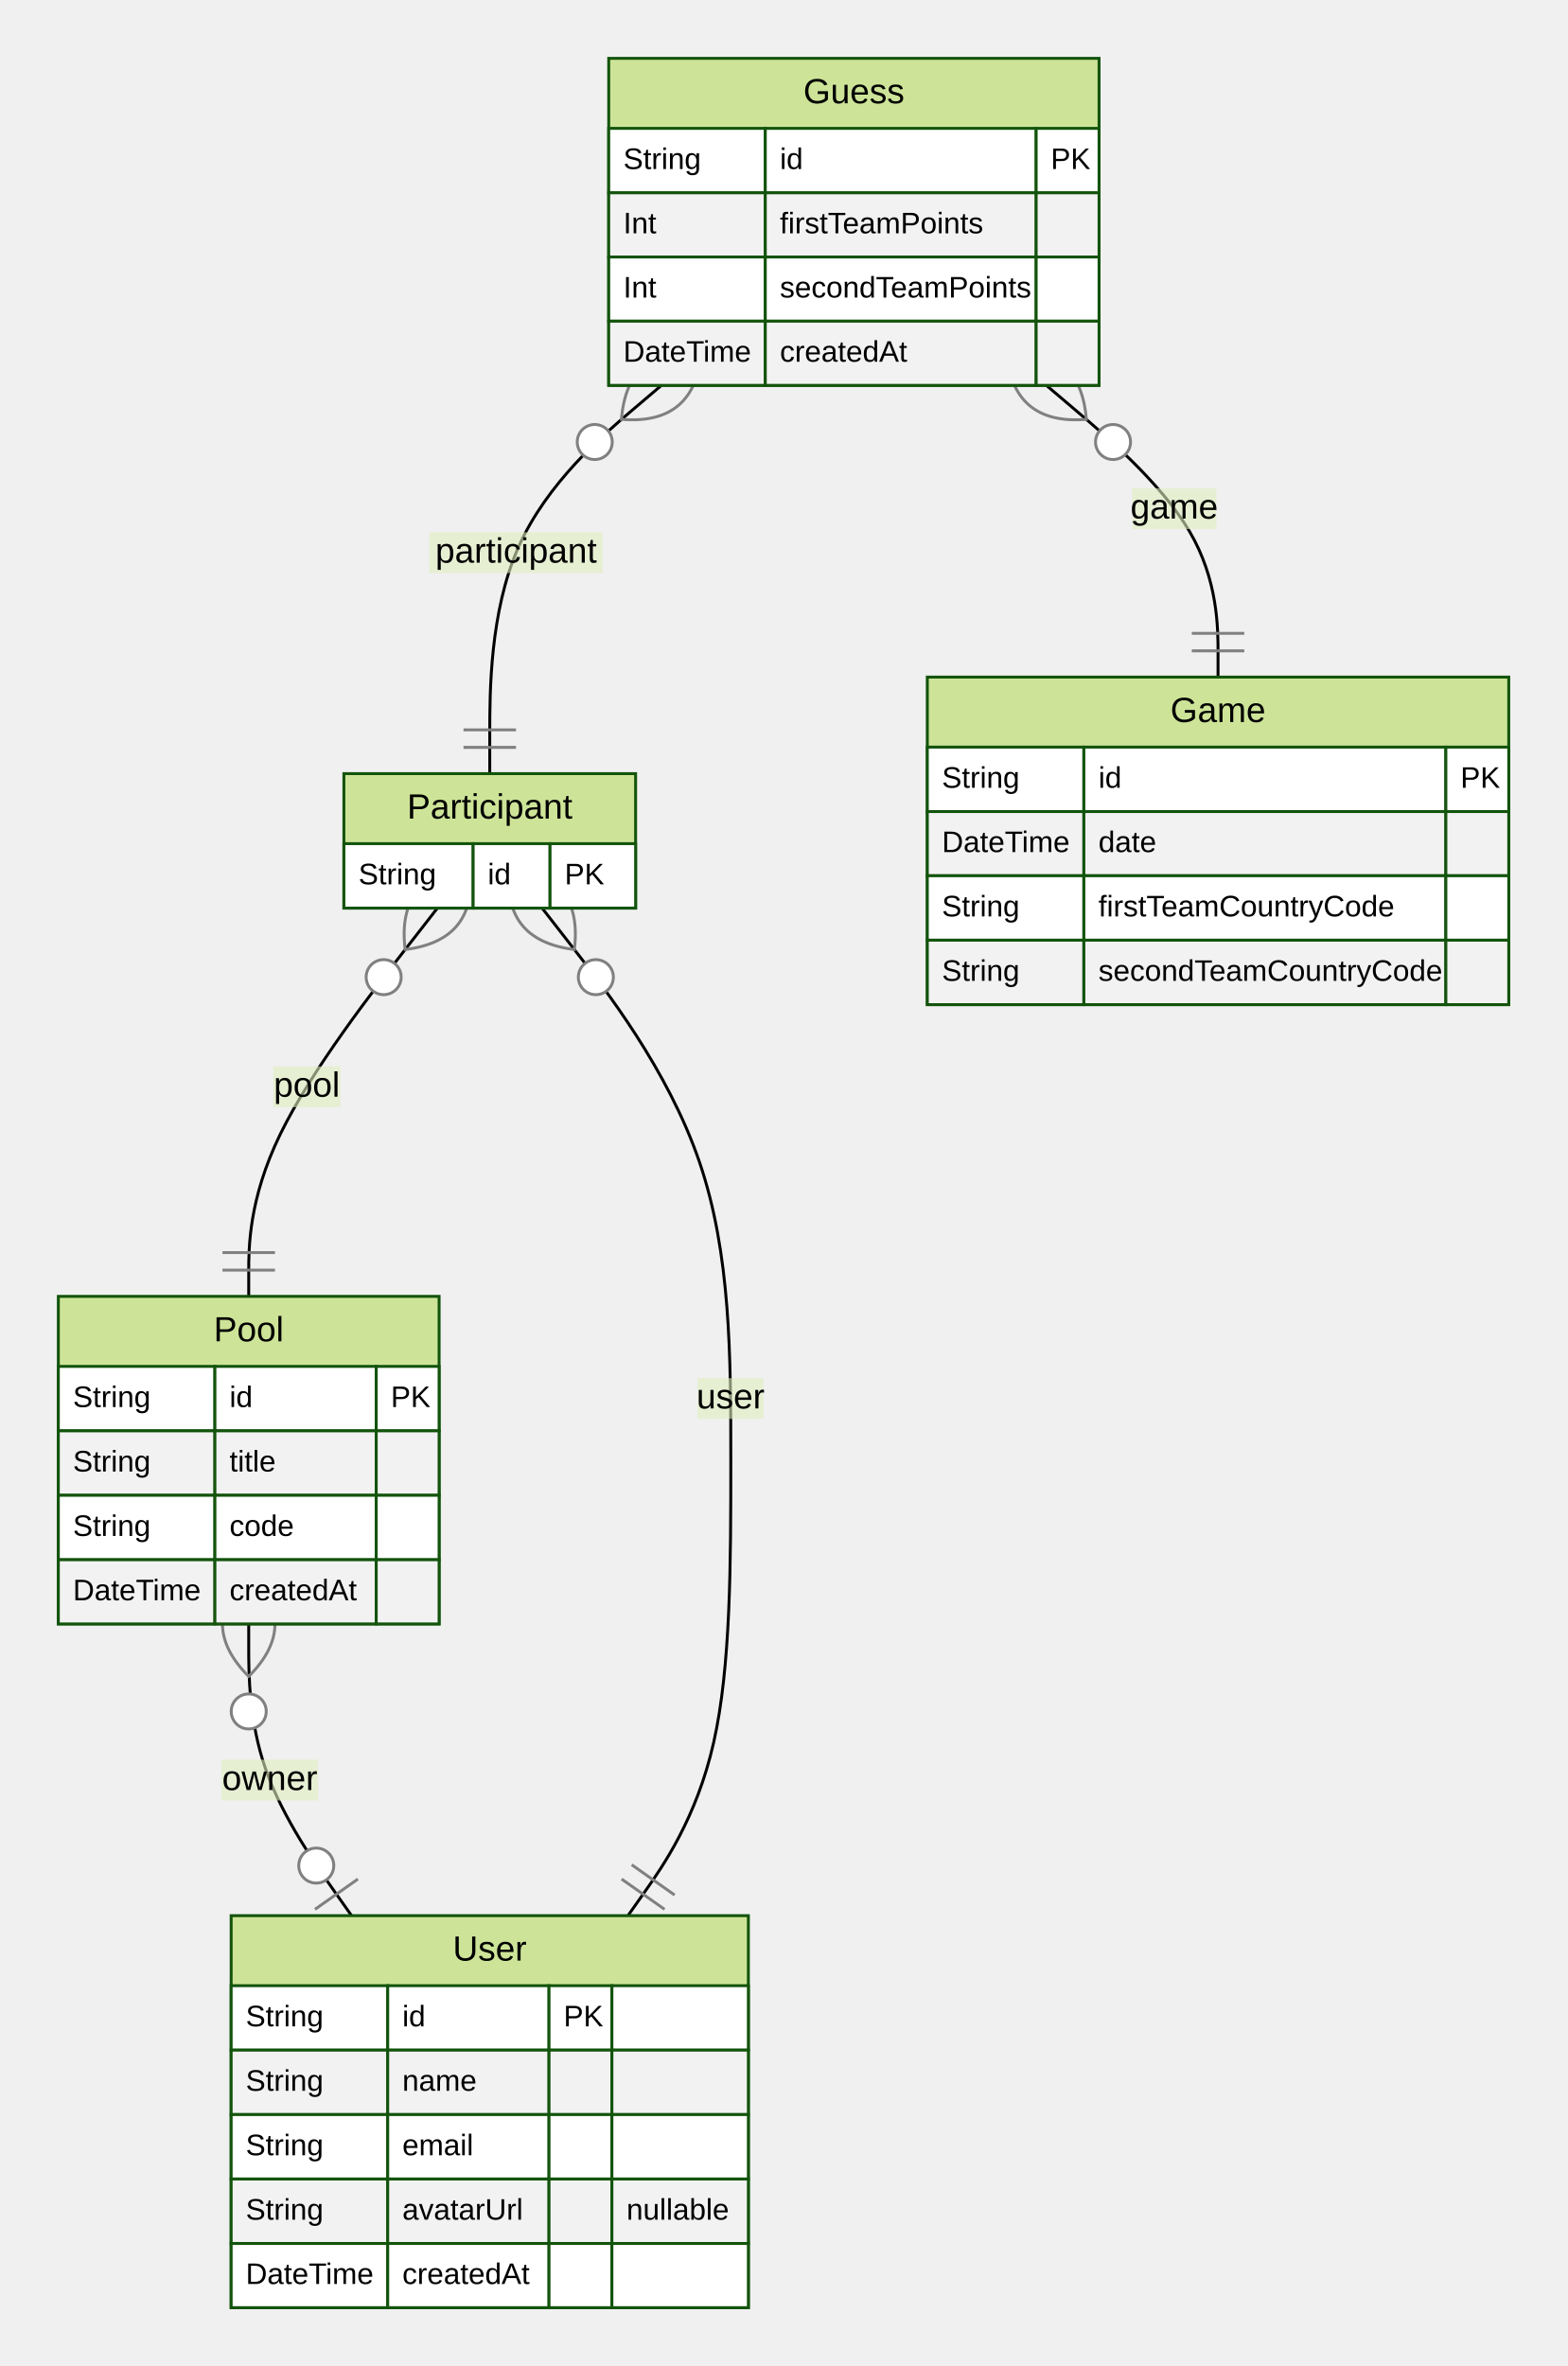
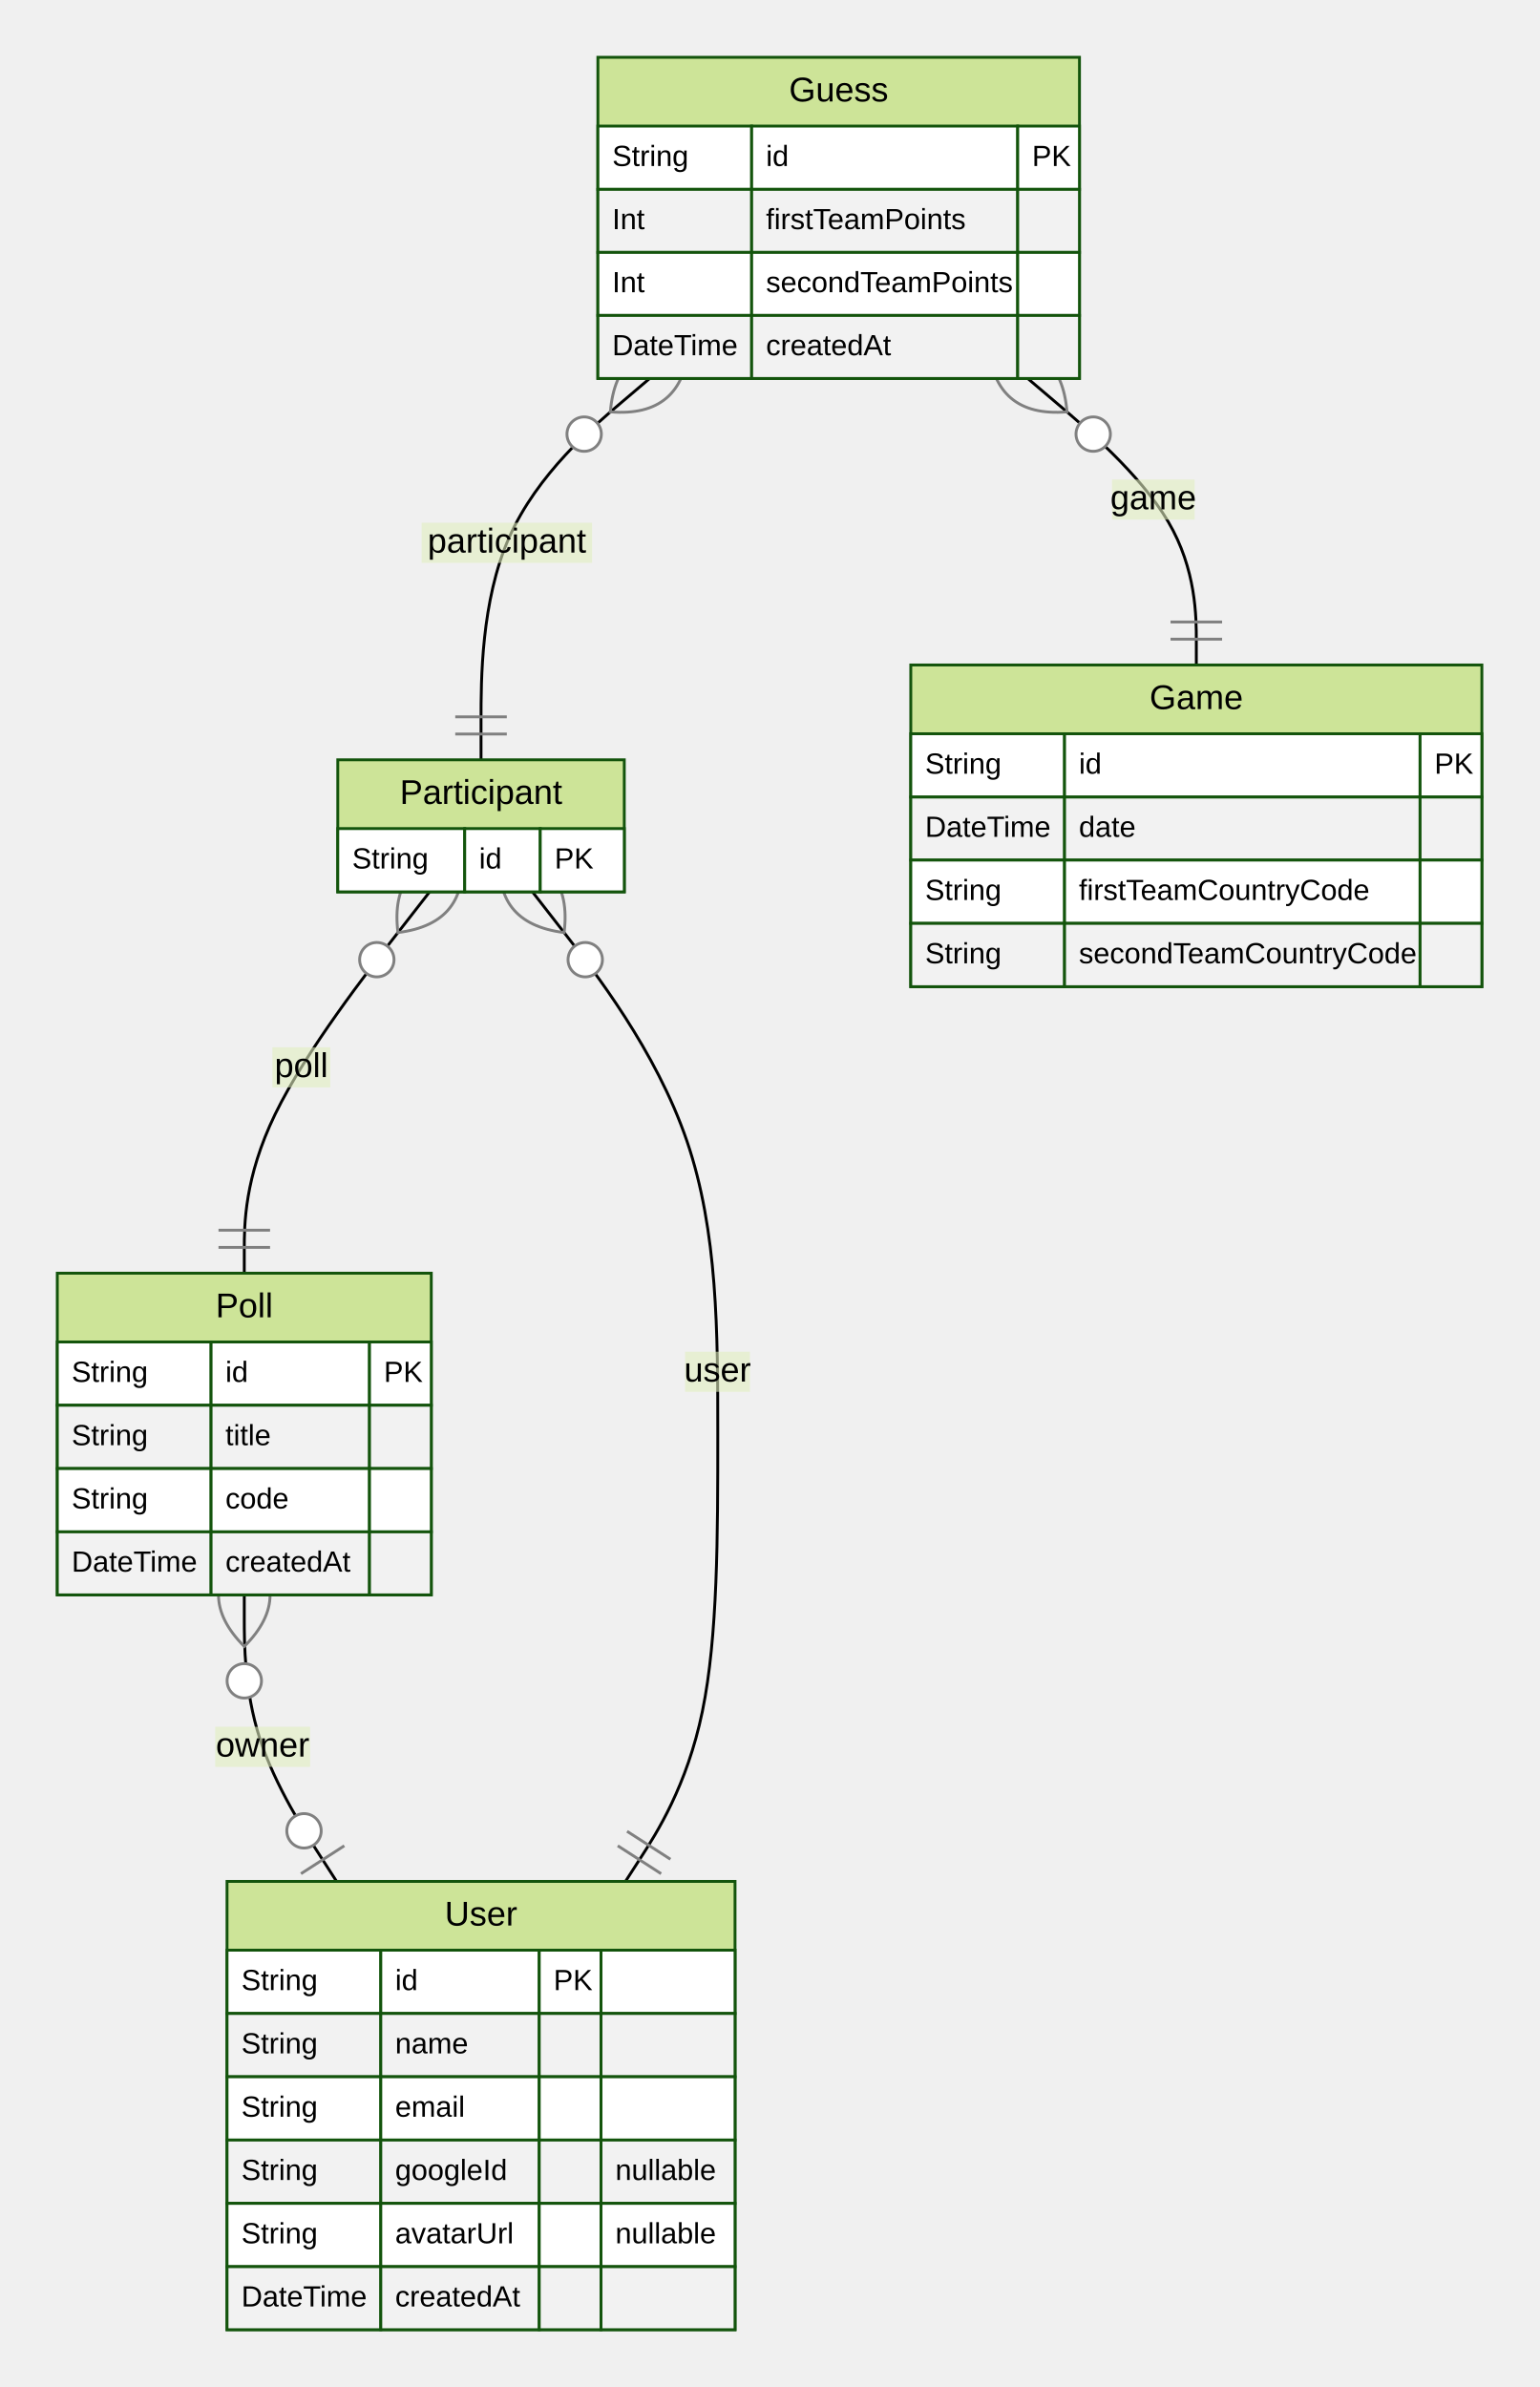
- <svg xmlns="http://www.w3.org/2000/svg" aria-labelledby="chart-title-mermaid-0 chart-desc-mermaid-0" role="img" viewBox="0 0 537.227 811.01" style="max-width: 537.227px; background-color: white;" width="100%" id="mermaid-0">
+ <svg xmlns="http://www.w3.org/2000/svg" aria-labelledby="chart-title-mermaid-0 chart-desc-mermaid-0" role="img" viewBox="0 0 537.227 833.102" style="max-width: 537.227px; background-color: white;" width="100%" id="mermaid-0">
  <style>#mermaid-0 {font-family:"trebuchet ms",verdana,arial,sans-serif;font-size:16px;fill:#000000;}#mermaid-0 .error-icon{fill:#552222;}#mermaid-0 .error-text{fill:#552222;stroke:#552222;}#mermaid-0 .edge-thickness-normal{stroke-width:2px;}#mermaid-0 .edge-thickness-thick{stroke-width:3.5px;}#mermaid-0 .edge-pattern-solid{stroke-dasharray:0;}#mermaid-0 .edge-pattern-dashed{stroke-dasharray:3;}#mermaid-0 .edge-pattern-dotted{stroke-dasharray:2;}#mermaid-0 .marker{fill:#000000;stroke:#000000;}#mermaid-0 .marker.cross{stroke:#000000;}#mermaid-0 svg{font-family:"trebuchet ms",verdana,arial,sans-serif;font-size:16px;}#mermaid-0 .entityBox{fill:#cde498;stroke:#13540c;}#mermaid-0 .attributeBoxOdd{fill:#ffffff;stroke:#13540c;}#mermaid-0 .attributeBoxEven{fill:#f2f2f2;stroke:#13540c;}#mermaid-0 .relationshipLabelBox{fill:hsl(78.158, 58.462%, 84.51%);opacity:0.7;background-color:hsl(78.158, 58.462%, 84.51%);}#mermaid-0 .relationshipLabelBox rect{opacity:0.5;}#mermaid-0 .relationshipLine{stroke:#000000;}#mermaid-0 :root{--mermaid-font-family:"trebuchet ms",verdana,arial,sans-serif;}</style>
  <g />
  <defs>
    <marker orient="auto" markerHeight="18" markerWidth="18" refY="9" refX="0" id="ONLY_ONE_START">
      <path d="M9,0 L9,18 M15,0 L15,18" fill="none" stroke="gray" />
    </marker>
  </defs>
  <defs>
    <marker orient="auto" markerHeight="18" markerWidth="18" refY="9" refX="18" id="ONLY_ONE_END">
      <path d="M3,0 L3,18 M9,0 L9,18" fill="none" stroke="gray" />
    </marker>
  </defs>
  <defs>
    <marker orient="auto" markerHeight="18" markerWidth="30" refY="9" refX="0" id="ZERO_OR_ONE_START">
      <circle r="6" cy="9" cx="21" fill="white" stroke="gray" />
      <path d="M9,0 L9,18" fill="none" stroke="gray" />
    </marker>
  </defs>
  <defs>
    <marker orient="auto" markerHeight="18" markerWidth="30" refY="9" refX="30" id="ZERO_OR_ONE_END">
      <circle r="6" cy="9" cx="9" fill="white" stroke="gray" />
      <path d="M21,0 L21,18" fill="none" stroke="gray" />
    </marker>
  </defs>
  <defs>
    <marker orient="auto" markerHeight="36" markerWidth="45" refY="18" refX="18" id="ONE_OR_MORE_START">
      <path d="M0,18 Q 18,0 36,18 Q 18,36 0,18 M42,9 L42,27" fill="none" stroke="gray" />
    </marker>
  </defs>
  <defs>
    <marker orient="auto" markerHeight="36" markerWidth="45" refY="18" refX="27" id="ONE_OR_MORE_END">
      <path d="M3,9 L3,27 M9,18 Q27,0 45,18 Q27,36 9,18" fill="none" stroke="gray" />
    </marker>
  </defs>
  <defs>
    <marker orient="auto" markerHeight="36" markerWidth="57" refY="18" refX="18" id="ZERO_OR_MORE_START">
      <circle r="6" cy="18" cx="48" fill="white" stroke="gray" />
      <path d="M0,18 Q18,0 36,18 Q18,36 0,18" fill="none" stroke="gray" />
    </marker>
  </defs>
  <defs>
    <marker orient="auto" markerHeight="36" markerWidth="57" refY="18" refX="39" id="ZERO_OR_MORE_END">
      <circle r="6" cy="18" cx="9" fill="white" stroke="gray" />
      <path d="M21,18 Q39,0 57,18 Q39,36 21,18" fill="none" stroke="gray" />
    </marker>
  </defs>
-   <path marker-start="url(#ZERO_OR_MORE_START)" marker-end="url(#ZERO_OR_ONE_END)" fill="none" stroke="gray" d="M85.266,556.643L85.266,564.976C85.266,573.309,85.266,589.976,91.142,606.643C97.018,623.309,108.771,639.976,114.647,648.309L120.523,656.643" class="er relationshipLine" />
-   <path marker-start="url(#ZERO_OR_MORE_START)" marker-end="url(#ONLY_ONE_END)" fill="none" stroke="gray" d="M185.841,311.275L196.622,325.124C207.404,338.973,228.968,366.67,239.749,398.208C250.531,429.746,250.531,465.126,250.531,500.505C250.531,535.884,250.531,571.263,244.655,597.286C238.779,623.309,227.026,639.976,221.15,648.309L215.273,656.643" class="er relationshipLine" />
+   <path marker-start="url(#ZERO_OR_MORE_START)" marker-end="url(#ZERO_OR_ONE_END)" fill="none" stroke="gray" d="M85.266,556.643L85.266,564.976C85.266,573.309,85.266,589.976,90.636,606.643C96.006,623.309,106.746,639.976,112.116,648.309L117.486,656.643" class="er relationshipLine" />
+   <path marker-start="url(#ZERO_OR_MORE_START)" marker-end="url(#ONLY_ONE_END)" fill="none" stroke="gray" d="M185.841,311.275L196.622,325.124C207.404,338.973,228.968,366.67,239.749,398.208C250.531,429.746,250.531,465.126,250.531,500.505C250.531,535.884,250.531,571.263,245.161,597.286C239.791,623.309,229.051,639.976,223.681,648.309L218.311,656.643" class="er relationshipLine" />
  <path marker-start="url(#ZERO_OR_MORE_START)" marker-end="url(#ONLY_ONE_END)" fill="none" stroke="gray" d="M149.956,311.275L139.174,325.124C128.393,338.973,106.829,366.67,96.047,388.852C85.266,411.034,85.266,427.701,85.266,436.034L85.266,444.367" class="er relationshipLine" />
  <path marker-start="url(#ZERO_OR_MORE_START)" marker-end="url(#ONLY_ONE_END)" fill="none" stroke="gray" d="M226.756,132.092L216.946,140.425C207.137,148.758,187.518,165.425,177.708,187.607C167.898,209.789,167.898,237.486,167.898,251.335L167.898,265.184" class="er relationshipLine" />
  <path marker-start="url(#ZERO_OR_MORE_START)" marker-end="url(#ONLY_ONE_END)" fill="none" stroke="gray" d="M358.705,132.092L368.515,140.425C378.324,148.758,397.943,165.425,407.753,182.092C417.562,198.758,417.562,215.425,417.562,223.758L417.562,232.092" class="er relationshipLine" />
-   <g transform="translate(20,444.3672 )" id="Pool">
+   <g transform="translate(20,444.3672 )" id="Poll">
    <rect height="112.275" width="130.531" y="0" x="0" stroke="gray" fill-opacity="100%" fill="honeydew" class="er entityBox" />
-     <text transform="translate(65.26562,12)" style="font-family: &quot;trebuchet ms&quot;, verdana, arial, sans-serif;; font-size: 12px" text-anchor="middle" dominant-baseline="middle" y="0" x="0" id="entity-Pool" class="er entityLabel">Pool</text>
-     <rect height="22.092" width="53.672" y="24" x="0" stroke="gray" fill-opacity="100%" fill="honeydew" class="er attributeBoxOdd" />
-     <text transform="translate(5,35.0459)" style="font-family: &quot;trebuchet ms&quot;, verdana, arial, sans-serif;; font-size: 10.2px" text-anchor="left" dominant-baseline="middle" y="0" x="0" id="entity-Pool-attr-1-type" class="er entityLabel">String</text>
+     <text transform="translate(65.26562,12)" style="font-family: &quot;trebuchet ms&quot;, verdana, arial, sans-serif;; font-size: 12px" text-anchor="middle" dominant-baseline="middle" y="0" x="0" id="entity-Poll" class="er entityLabel">Poll</text>
+     <rect height="22.092" width="53.672" y="24" x="0" stroke="gray" fill-opacity="100%" fill="honeydew" class="er attributeBoxOdd" />
+     <text transform="translate(5,35.0459)" style="font-family: &quot;trebuchet ms&quot;, verdana, arial, sans-serif;; font-size: 10.2px" text-anchor="left" dominant-baseline="middle" y="0" x="0" id="entity-Poll-attr-1-type" class="er entityLabel">String</text>
    <rect height="22.092" width="55.297" y="24" x="53.672" stroke="gray" fill-opacity="100%" fill="honeydew" class="er attributeBoxOdd" />
-     <text transform="translate(58.67188,35.0459)" style="font-family: &quot;trebuchet ms&quot;, verdana, arial, sans-serif;; font-size: 10.2px" text-anchor="left" dominant-baseline="middle" y="0" x="0" id="entity-Pool-attr-1-name" class="er entityLabel">id</text>
+     <text transform="translate(58.67188,35.0459)" style="font-family: &quot;trebuchet ms&quot;, verdana, arial, sans-serif;; font-size: 10.2px" text-anchor="left" dominant-baseline="middle" y="0" x="0" id="entity-Poll-attr-1-name" class="er entityLabel">id</text>
    <rect height="22.092" width="21.562" y="24" x="108.969" stroke="gray" fill-opacity="100%" fill="honeydew" class="er attributeBoxOdd" />
-     <text transform="translate(113.9688,35.0459)" style="font-family: &quot;trebuchet ms&quot;, verdana, arial, sans-serif;; font-size: 10.2px" text-anchor="left" dominant-baseline="middle" y="0" x="0" id="entity-Pool-attr-1-key" class="er entityLabel">PK</text>
+     <text transform="translate(113.9688,35.0459)" style="font-family: &quot;trebuchet ms&quot;, verdana, arial, sans-serif;; font-size: 10.2px" text-anchor="left" dominant-baseline="middle" y="0" x="0" id="entity-Poll-attr-1-key" class="er entityLabel">PK</text>
    <rect height="22.092" width="53.672" y="46.092" x="0" stroke="gray" fill-opacity="100%" fill="honeydew" class="er attributeBoxEven" />
-     <text transform="translate(5,57.1377)" style="font-family: &quot;trebuchet ms&quot;, verdana, arial, sans-serif;; font-size: 10.2px" text-anchor="left" dominant-baseline="middle" y="0" x="0" id="entity-Pool-attr-2-type" class="er entityLabel">String</text>
+     <text transform="translate(5,57.1377)" style="font-family: &quot;trebuchet ms&quot;, verdana, arial, sans-serif;; font-size: 10.2px" text-anchor="left" dominant-baseline="middle" y="0" x="0" id="entity-Poll-attr-2-type" class="er entityLabel">String</text>
    <rect height="22.092" width="55.297" y="46.092" x="53.672" stroke="gray" fill-opacity="100%" fill="honeydew" class="er attributeBoxEven" />
-     <text transform="translate(58.67188,57.1377)" style="font-family: &quot;trebuchet ms&quot;, verdana, arial, sans-serif;; font-size: 10.2px" text-anchor="left" dominant-baseline="middle" y="0" x="0" id="entity-Pool-attr-2-name" class="er entityLabel">title</text>
+     <text transform="translate(58.67188,57.1377)" style="font-family: &quot;trebuchet ms&quot;, verdana, arial, sans-serif;; font-size: 10.2px" text-anchor="left" dominant-baseline="middle" y="0" x="0" id="entity-Poll-attr-2-name" class="er entityLabel">title</text>
    <rect height="22.092" width="21.562" y="46.092" x="108.969" stroke="gray" fill-opacity="100%" fill="honeydew" class="er attributeBoxEven" />
-     <text transform="translate(113.9688,57.1377)" style="font-family: &quot;trebuchet ms&quot;, verdana, arial, sans-serif;; font-size: 10.2px" text-anchor="left" dominant-baseline="middle" y="0" x="0" id="entity-Pool-attr-2-key" class="er entityLabel" />
+     <text transform="translate(113.9688,57.1377)" style="font-family: &quot;trebuchet ms&quot;, verdana, arial, sans-serif;; font-size: 10.2px" text-anchor="left" dominant-baseline="middle" y="0" x="0" id="entity-Poll-attr-2-key" class="er entityLabel" />
    <rect height="22.092" width="53.672" y="68.184" x="0" stroke="gray" fill-opacity="100%" fill="honeydew" class="er attributeBoxOdd" />
-     <text transform="translate(5,79.22949)" style="font-family: &quot;trebuchet ms&quot;, verdana, arial, sans-serif;; font-size: 10.2px" text-anchor="left" dominant-baseline="middle" y="0" x="0" id="entity-Pool-attr-3-type" class="er entityLabel">String</text>
+     <text transform="translate(5,79.22949)" style="font-family: &quot;trebuchet ms&quot;, verdana, arial, sans-serif;; font-size: 10.2px" text-anchor="left" dominant-baseline="middle" y="0" x="0" id="entity-Poll-attr-3-type" class="er entityLabel">String</text>
    <rect height="22.092" width="55.297" y="68.184" x="53.672" stroke="gray" fill-opacity="100%" fill="honeydew" class="er attributeBoxOdd" />
-     <text transform="translate(58.67188,79.22949)" style="font-family: &quot;trebuchet ms&quot;, verdana, arial, sans-serif;; font-size: 10.2px" text-anchor="left" dominant-baseline="middle" y="0" x="0" id="entity-Pool-attr-3-name" class="er entityLabel">code</text>
+     <text transform="translate(58.67188,79.22949)" style="font-family: &quot;trebuchet ms&quot;, verdana, arial, sans-serif;; font-size: 10.2px" text-anchor="left" dominant-baseline="middle" y="0" x="0" id="entity-Poll-attr-3-name" class="er entityLabel">code</text>
    <rect height="22.092" width="21.562" y="68.184" x="108.969" stroke="gray" fill-opacity="100%" fill="honeydew" class="er attributeBoxOdd" />
-     <text transform="translate(113.9688,79.22949)" style="font-family: &quot;trebuchet ms&quot;, verdana, arial, sans-serif;; font-size: 10.2px" text-anchor="left" dominant-baseline="middle" y="0" x="0" id="entity-Pool-attr-3-key" class="er entityLabel" />
+     <text transform="translate(113.9688,79.22949)" style="font-family: &quot;trebuchet ms&quot;, verdana, arial, sans-serif;; font-size: 10.2px" text-anchor="left" dominant-baseline="middle" y="0" x="0" id="entity-Poll-attr-3-key" class="er entityLabel" />
    <rect height="22" width="53.672" y="90.275" x="0" stroke="gray" fill-opacity="100%" fill="honeydew" class="er attributeBoxEven" />
-     <text transform="translate(5,101.2754)" style="font-family: &quot;trebuchet ms&quot;, verdana, arial, sans-serif;; font-size: 10.2px" text-anchor="left" dominant-baseline="middle" y="0" x="0" id="entity-Pool-attr-4-type" class="er entityLabel">DateTime</text>
+     <text transform="translate(5,101.2754)" style="font-family: &quot;trebuchet ms&quot;, verdana, arial, sans-serif;; font-size: 10.2px" text-anchor="left" dominant-baseline="middle" y="0" x="0" id="entity-Poll-attr-4-type" class="er entityLabel">DateTime</text>
    <rect height="22" width="55.297" y="90.275" x="53.672" stroke="gray" fill-opacity="100%" fill="honeydew" class="er attributeBoxEven" />
-     <text transform="translate(58.67188,101.2754)" style="font-family: &quot;trebuchet ms&quot;, verdana, arial, sans-serif;; font-size: 10.2px" text-anchor="left" dominant-baseline="middle" y="0" x="0" id="entity-Pool-attr-4-name" class="er entityLabel">createdAt</text>
+     <text transform="translate(58.67188,101.2754)" style="font-family: &quot;trebuchet ms&quot;, verdana, arial, sans-serif;; font-size: 10.2px" text-anchor="left" dominant-baseline="middle" y="0" x="0" id="entity-Poll-attr-4-name" class="er entityLabel">createdAt</text>
    <rect height="22" width="21.562" y="90.275" x="108.969" stroke="gray" fill-opacity="100%" fill="honeydew" class="er attributeBoxEven" />
-     <text transform="translate(113.9688,101.2754)" style="font-family: &quot;trebuchet ms&quot;, verdana, arial, sans-serif;; font-size: 10.2px" text-anchor="left" dominant-baseline="middle" y="0" x="0" id="entity-Pool-attr-4-key" class="er entityLabel" />
+     <text transform="translate(113.9688,101.2754)" style="font-family: &quot;trebuchet ms&quot;, verdana, arial, sans-serif;; font-size: 10.2px" text-anchor="left" dominant-baseline="middle" y="0" x="0" id="entity-Poll-attr-4-key" class="er entityLabel" />
  </g>
  <g transform="translate(117.8984,265.1836 )" id="Participant">
    <rect height="46.092" width="100" y="0" x="0" stroke="gray" fill-opacity="100%" fill="honeydew" class="er entityBox" />
    <text transform="translate(50,12)" style="font-family: &quot;trebuchet ms&quot;, verdana, arial, sans-serif;; font-size: 12px" text-anchor="middle" dominant-baseline="middle" y="0" x="0" id="entity-Participant" class="er entityLabel">Participant</text>
    <rect height="22.092" width="44.302" y="24" x="0" stroke="gray" fill-opacity="100%" fill="honeydew" class="er attributeBoxOdd" />
    <text transform="translate(5,35.0459)" style="font-family: &quot;trebuchet ms&quot;, verdana, arial, sans-serif;; font-size: 10.2px" text-anchor="left" dominant-baseline="middle" y="0" x="0" id="entity-Participant-attr-1-type" class="er entityLabel">String</text>
    <rect height="22.092" width="26.365" y="24" x="44.302" stroke="gray" fill-opacity="100%" fill="honeydew" class="er attributeBoxOdd" />
    <text transform="translate(49.30208,35.0459)" style="font-family: &quot;trebuchet ms&quot;, verdana, arial, sans-serif;; font-size: 10.2px" text-anchor="left" dominant-baseline="middle" y="0" x="0" id="entity-Participant-attr-1-name" class="er entityLabel">id</text>
    <rect height="22.092" width="29.333" y="24" x="70.667" stroke="gray" fill-opacity="100%" fill="honeydew" class="er attributeBoxOdd" />
    <text transform="translate(75.66667,35.0459)" style="font-family: &quot;trebuchet ms&quot;, verdana, arial, sans-serif;; font-size: 10.2px" text-anchor="left" dominant-baseline="middle" y="0" x="0" id="entity-Participant-attr-1-key" class="er entityLabel">PK</text>
  </g>
  <g transform="translate(79.24219,656.6426 )" id="User">
-     <rect height="134.367" width="177.312" y="0" x="0" stroke="gray" fill-opacity="100%" fill="honeydew" class="er entityBox" />
+     <rect height="156.459" width="177.312" y="0" x="0" stroke="gray" fill-opacity="100%" fill="honeydew" class="er entityBox" />
    <text transform="translate(88.65625,12)" style="font-family: &quot;trebuchet ms&quot;, verdana, arial, sans-serif;; font-size: 12px" text-anchor="middle" dominant-baseline="middle" y="0" x="0" id="entity-User" class="er entityLabel">User</text>
    <rect height="22.092" width="53.672" y="24" x="0" stroke="gray" fill-opacity="100%" fill="honeydew" class="er attributeBoxOdd" />
    <text transform="translate(5,35.0459)" style="font-family: &quot;trebuchet ms&quot;, verdana, arial, sans-serif;; font-size: 10.2px" text-anchor="left" dominant-baseline="middle" y="0" x="0" id="entity-User-attr-1-type" class="er entityLabel">String</text>
    <rect height="22.092" width="55.297" y="24" x="53.672" stroke="gray" fill-opacity="100%" fill="honeydew" class="er attributeBoxOdd" />
    <text transform="translate(58.67188,35.0459)" style="font-family: &quot;trebuchet ms&quot;, verdana, arial, sans-serif;; font-size: 10.2px" text-anchor="left" dominant-baseline="middle" y="0" x="0" id="entity-User-attr-1-name" class="er entityLabel">id</text>
    <rect height="22.092" width="21.562" y="24" x="108.969" stroke="gray" fill-opacity="100%" fill="honeydew" class="er attributeBoxOdd" />
    <text transform="translate(113.9688,35.0459)" style="font-family: &quot;trebuchet ms&quot;, verdana, arial, sans-serif;; font-size: 10.2px" text-anchor="left" dominant-baseline="middle" y="0" x="0" id="entity-User-attr-1-key" class="er entityLabel">PK</text>
    <rect height="22.092" width="46.781" y="24" x="130.531" stroke="gray" fill-opacity="100%" fill="honeydew" class="er attributeBoxOdd" />
    <text transform="translate(135.5312,35.0459)" style="font-family: &quot;trebuchet ms&quot;, verdana, arial, sans-serif;; font-size: 10.2px" text-anchor="left" dominant-baseline="middle" y="0" x="0" id="entity-User-attr-1-comment" class="er entityLabel" />
    <rect height="22.092" width="53.672" y="46.092" x="0" stroke="gray" fill-opacity="100%" fill="honeydew" class="er attributeBoxEven" />
    <text transform="translate(5,57.1377)" style="font-family: &quot;trebuchet ms&quot;, verdana, arial, sans-serif;; font-size: 10.2px" text-anchor="left" dominant-baseline="middle" y="0" x="0" id="entity-User-attr-2-type" class="er entityLabel">String</text>
    <rect height="22.092" width="55.297" y="46.092" x="53.672" stroke="gray" fill-opacity="100%" fill="honeydew" class="er attributeBoxEven" />
    <text transform="translate(58.67188,57.1377)" style="font-family: &quot;trebuchet ms&quot;, verdana, arial, sans-serif;; font-size: 10.2px" text-anchor="left" dominant-baseline="middle" y="0" x="0" id="entity-User-attr-2-name" class="er entityLabel">name</text>
    <rect height="22.092" width="21.562" y="46.092" x="108.969" stroke="gray" fill-opacity="100%" fill="honeydew" class="er attributeBoxEven" />
    <text transform="translate(113.9688,57.1377)" style="font-family: &quot;trebuchet ms&quot;, verdana, arial, sans-serif;; font-size: 10.2px" text-anchor="left" dominant-baseline="middle" y="0" x="0" id="entity-User-attr-2-key" class="er entityLabel" />
    <rect height="22.092" width="46.781" y="46.092" x="130.531" stroke="gray" fill-opacity="100%" fill="honeydew" class="er attributeBoxEven" />
    <text transform="translate(135.5312,57.1377)" style="font-family: &quot;trebuchet ms&quot;, verdana, arial, sans-serif;; font-size: 10.2px" text-anchor="left" dominant-baseline="middle" y="0" x="0" id="entity-User-attr-2-comment" class="er entityLabel" />
    <rect height="22.092" width="53.672" y="68.184" x="0" stroke="gray" fill-opacity="100%" fill="honeydew" class="er attributeBoxOdd" />
    <text transform="translate(5,79.22949)" style="font-family: &quot;trebuchet ms&quot;, verdana, arial, sans-serif;; font-size: 10.2px" text-anchor="left" dominant-baseline="middle" y="0" x="0" id="entity-User-attr-3-type" class="er entityLabel">String</text>
    <rect height="22.092" width="55.297" y="68.184" x="53.672" stroke="gray" fill-opacity="100%" fill="honeydew" class="er attributeBoxOdd" />
    <text transform="translate(58.67188,79.22949)" style="font-family: &quot;trebuchet ms&quot;, verdana, arial, sans-serif;; font-size: 10.2px" text-anchor="left" dominant-baseline="middle" y="0" x="0" id="entity-User-attr-3-name" class="er entityLabel">email</text>
    <rect height="22.092" width="21.562" y="68.184" x="108.969" stroke="gray" fill-opacity="100%" fill="honeydew" class="er attributeBoxOdd" />
    <text transform="translate(113.9688,79.22949)" style="font-family: &quot;trebuchet ms&quot;, verdana, arial, sans-serif;; font-size: 10.2px" text-anchor="left" dominant-baseline="middle" y="0" x="0" id="entity-User-attr-3-key" class="er entityLabel" />
    <rect height="22.092" width="46.781" y="68.184" x="130.531" stroke="gray" fill-opacity="100%" fill="honeydew" class="er attributeBoxOdd" />
    <text transform="translate(135.5312,79.22949)" style="font-family: &quot;trebuchet ms&quot;, verdana, arial, sans-serif;; font-size: 10.2px" text-anchor="left" dominant-baseline="middle" y="0" x="0" id="entity-User-attr-3-comment" class="er entityLabel" />
    <rect height="22.092" width="53.672" y="90.275" x="0" stroke="gray" fill-opacity="100%" fill="honeydew" class="er attributeBoxEven" />
    <text transform="translate(5,101.3213)" style="font-family: &quot;trebuchet ms&quot;, verdana, arial, sans-serif;; font-size: 10.2px" text-anchor="left" dominant-baseline="middle" y="0" x="0" id="entity-User-attr-4-type" class="er entityLabel">String</text>
    <rect height="22.092" width="55.297" y="90.275" x="53.672" stroke="gray" fill-opacity="100%" fill="honeydew" class="er attributeBoxEven" />
-     <text transform="translate(58.67188,101.3213)" style="font-family: &quot;trebuchet ms&quot;, verdana, arial, sans-serif;; font-size: 10.2px" text-anchor="left" dominant-baseline="middle" y="0" x="0" id="entity-User-attr-4-name" class="er entityLabel">avatarUrl</text>
+     <text transform="translate(58.67188,101.3213)" style="font-family: &quot;trebuchet ms&quot;, verdana, arial, sans-serif;; font-size: 10.2px" text-anchor="left" dominant-baseline="middle" y="0" x="0" id="entity-User-attr-4-name" class="er entityLabel">googleId</text>
    <rect height="22.092" width="21.562" y="90.275" x="108.969" stroke="gray" fill-opacity="100%" fill="honeydew" class="er attributeBoxEven" />
    <text transform="translate(113.9688,101.3213)" style="font-family: &quot;trebuchet ms&quot;, verdana, arial, sans-serif;; font-size: 10.2px" text-anchor="left" dominant-baseline="middle" y="0" x="0" id="entity-User-attr-4-key" class="er entityLabel" />
    <rect height="22.092" width="46.781" y="90.275" x="130.531" stroke="gray" fill-opacity="100%" fill="honeydew" class="er attributeBoxEven" />
    <text transform="translate(135.5312,101.3213)" style="font-family: &quot;trebuchet ms&quot;, verdana, arial, sans-serif;; font-size: 10.2px" text-anchor="left" dominant-baseline="middle" y="0" x="0" id="entity-User-attr-4-comment" class="er entityLabel">nullable</text>
-     <rect height="22" width="53.672" y="112.367" x="0" stroke="gray" fill-opacity="100%" fill="honeydew" class="er attributeBoxOdd" />
-     <text transform="translate(5,123.3672)" style="font-family: &quot;trebuchet ms&quot;, verdana, arial, sans-serif;; font-size: 10.2px" text-anchor="left" dominant-baseline="middle" y="0" x="0" id="entity-User-attr-5-type" class="er entityLabel">DateTime</text>
-     <rect height="22" width="55.297" y="112.367" x="53.672" stroke="gray" fill-opacity="100%" fill="honeydew" class="er attributeBoxOdd" />
-     <text transform="translate(58.67188,123.3672)" style="font-family: &quot;trebuchet ms&quot;, verdana, arial, sans-serif;; font-size: 10.2px" text-anchor="left" dominant-baseline="middle" y="0" x="0" id="entity-User-attr-5-name" class="er entityLabel">createdAt</text>
-     <rect height="22" width="21.562" y="112.367" x="108.969" stroke="gray" fill-opacity="100%" fill="honeydew" class="er attributeBoxOdd" />
-     <text transform="translate(113.9688,123.3672)" style="font-family: &quot;trebuchet ms&quot;, verdana, arial, sans-serif;; font-size: 10.2px" text-anchor="left" dominant-baseline="middle" y="0" x="0" id="entity-User-attr-5-key" class="er entityLabel" />
-     <rect height="22" width="46.781" y="112.367" x="130.531" stroke="gray" fill-opacity="100%" fill="honeydew" class="er attributeBoxOdd" />
-     <text transform="translate(135.5312,123.3672)" style="font-family: &quot;trebuchet ms&quot;, verdana, arial, sans-serif;; font-size: 10.2px" text-anchor="left" dominant-baseline="middle" y="0" x="0" id="entity-User-attr-5-comment" class="er entityLabel" />
+     <rect height="22.092" width="53.672" y="112.367" x="0" stroke="gray" fill-opacity="100%" fill="honeydew" class="er attributeBoxOdd" />
+     <text transform="translate(5,123.4131)" style="font-family: &quot;trebuchet ms&quot;, verdana, arial, sans-serif;; font-size: 10.2px" text-anchor="left" dominant-baseline="middle" y="0" x="0" id="entity-User-attr-5-type" class="er entityLabel">String</text>
+     <rect height="22.092" width="55.297" y="112.367" x="53.672" stroke="gray" fill-opacity="100%" fill="honeydew" class="er attributeBoxOdd" />
+     <text transform="translate(58.67188,123.4131)" style="font-family: &quot;trebuchet ms&quot;, verdana, arial, sans-serif;; font-size: 10.2px" text-anchor="left" dominant-baseline="middle" y="0" x="0" id="entity-User-attr-5-name" class="er entityLabel">avatarUrl</text>
+     <rect height="22.092" width="21.562" y="112.367" x="108.969" stroke="gray" fill-opacity="100%" fill="honeydew" class="er attributeBoxOdd" />
+     <text transform="translate(113.9688,123.4131)" style="font-family: &quot;trebuchet ms&quot;, verdana, arial, sans-serif;; font-size: 10.2px" text-anchor="left" dominant-baseline="middle" y="0" x="0" id="entity-User-attr-5-key" class="er entityLabel" />
+     <rect height="22.092" width="46.781" y="112.367" x="130.531" stroke="gray" fill-opacity="100%" fill="honeydew" class="er attributeBoxOdd" />
+     <text transform="translate(135.5312,123.4131)" style="font-family: &quot;trebuchet ms&quot;, verdana, arial, sans-serif;; font-size: 10.2px" text-anchor="left" dominant-baseline="middle" y="0" x="0" id="entity-User-attr-5-comment" class="er entityLabel">nullable</text>
+     <rect height="22" width="53.672" y="134.459" x="0" stroke="gray" fill-opacity="100%" fill="honeydew" class="er attributeBoxEven" />
+     <text transform="translate(5,145.459)" style="font-family: &quot;trebuchet ms&quot;, verdana, arial, sans-serif;; font-size: 10.2px" text-anchor="left" dominant-baseline="middle" y="0" x="0" id="entity-User-attr-6-type" class="er entityLabel">DateTime</text>
+     <rect height="22" width="55.297" y="134.459" x="53.672" stroke="gray" fill-opacity="100%" fill="honeydew" class="er attributeBoxEven" />
+     <text transform="translate(58.67188,145.459)" style="font-family: &quot;trebuchet ms&quot;, verdana, arial, sans-serif;; font-size: 10.2px" text-anchor="left" dominant-baseline="middle" y="0" x="0" id="entity-User-attr-6-name" class="er entityLabel">createdAt</text>
+     <rect height="22" width="21.562" y="134.459" x="108.969" stroke="gray" fill-opacity="100%" fill="honeydew" class="er attributeBoxEven" />
+     <text transform="translate(113.9688,145.459)" style="font-family: &quot;trebuchet ms&quot;, verdana, arial, sans-serif;; font-size: 10.2px" text-anchor="left" dominant-baseline="middle" y="0" x="0" id="entity-User-attr-6-key" class="er entityLabel" />
+     <rect height="22" width="46.781" y="134.459" x="130.531" stroke="gray" fill-opacity="100%" fill="honeydew" class="er attributeBoxEven" />
+     <text transform="translate(135.5312,145.459)" style="font-family: &quot;trebuchet ms&quot;, verdana, arial, sans-serif;; font-size: 10.2px" text-anchor="left" dominant-baseline="middle" y="0" x="0" id="entity-User-attr-6-comment" class="er entityLabel" />
  </g>
  <g transform="translate(317.8984,232.0918 )" id="Game">
    <rect height="112.275" width="199.328" y="0" x="0" stroke="gray" fill-opacity="100%" fill="honeydew" class="er entityBox" />
    <text transform="translate(99.66406,12)" style="font-family: &quot;trebuchet ms&quot;, verdana, arial, sans-serif;; font-size: 12px" text-anchor="middle" dominant-baseline="middle" y="0" x="0" id="entity-Game" class="er entityLabel">Game</text>
    <rect height="22.092" width="53.672" y="24" x="0" stroke="gray" fill-opacity="100%" fill="honeydew" class="er attributeBoxOdd" />
    <text transform="translate(5,35.0459)" style="font-family: &quot;trebuchet ms&quot;, verdana, arial, sans-serif;; font-size: 10.2px" text-anchor="left" dominant-baseline="middle" y="0" x="0" id="entity-Game-attr-1-type" class="er entityLabel">String</text>
    <rect height="22.092" width="124.094" y="24" x="53.672" stroke="gray" fill-opacity="100%" fill="honeydew" class="er attributeBoxOdd" />
    <text transform="translate(58.67188,35.0459)" style="font-family: &quot;trebuchet ms&quot;, verdana, arial, sans-serif;; font-size: 10.2px" text-anchor="left" dominant-baseline="middle" y="0" x="0" id="entity-Game-attr-1-name" class="er entityLabel">id</text>
    <rect height="22.092" width="21.562" y="24" x="177.766" stroke="gray" fill-opacity="100%" fill="honeydew" class="er attributeBoxOdd" />
    <text transform="translate(182.7656,35.0459)" style="font-family: &quot;trebuchet ms&quot;, verdana, arial, sans-serif;; font-size: 10.2px" text-anchor="left" dominant-baseline="middle" y="0" x="0" id="entity-Game-attr-1-key" class="er entityLabel">PK</text>
    <rect height="22" width="53.672" y="46.092" x="0" stroke="gray" fill-opacity="100%" fill="honeydew" class="er attributeBoxEven" />
    <text transform="translate(5,57.0918)" style="font-family: &quot;trebuchet ms&quot;, verdana, arial, sans-serif;; font-size: 10.2px" text-anchor="left" dominant-baseline="middle" y="0" x="0" id="entity-Game-attr-2-type" class="er entityLabel">DateTime</text>
    <rect height="22" width="124.094" y="46.092" x="53.672" stroke="gray" fill-opacity="100%" fill="honeydew" class="er attributeBoxEven" />
    <text transform="translate(58.67188,57.0918)" style="font-family: &quot;trebuchet ms&quot;, verdana, arial, sans-serif;; font-size: 10.2px" text-anchor="left" dominant-baseline="middle" y="0" x="0" id="entity-Game-attr-2-name" class="er entityLabel">date</text>
    <rect height="22" width="21.562" y="46.092" x="177.766" stroke="gray" fill-opacity="100%" fill="honeydew" class="er attributeBoxEven" />
    <text transform="translate(182.7656,57.0918)" style="font-family: &quot;trebuchet ms&quot;, verdana, arial, sans-serif;; font-size: 10.2px" text-anchor="left" dominant-baseline="middle" y="0" x="0" id="entity-Game-attr-2-key" class="er entityLabel" />
    <rect height="22.092" width="53.672" y="68.092" x="0" stroke="gray" fill-opacity="100%" fill="honeydew" class="er attributeBoxOdd" />
    <text transform="translate(5,79.1377)" style="font-family: &quot;trebuchet ms&quot;, verdana, arial, sans-serif;; font-size: 10.2px" text-anchor="left" dominant-baseline="middle" y="0" x="0" id="entity-Game-attr-3-type" class="er entityLabel">String</text>
    <rect height="22.092" width="124.094" y="68.092" x="53.672" stroke="gray" fill-opacity="100%" fill="honeydew" class="er attributeBoxOdd" />
    <text transform="translate(58.67188,79.1377)" style="font-family: &quot;trebuchet ms&quot;, verdana, arial, sans-serif;; font-size: 10.2px" text-anchor="left" dominant-baseline="middle" y="0" x="0" id="entity-Game-attr-3-name" class="er entityLabel">firstTeamCountryCode</text>
    <rect height="22.092" width="21.562" y="68.092" x="177.766" stroke="gray" fill-opacity="100%" fill="honeydew" class="er attributeBoxOdd" />
    <text transform="translate(182.7656,79.1377)" style="font-family: &quot;trebuchet ms&quot;, verdana, arial, sans-serif;; font-size: 10.2px" text-anchor="left" dominant-baseline="middle" y="0" x="0" id="entity-Game-attr-3-key" class="er entityLabel" />
    <rect height="22.092" width="53.672" y="90.184" x="0" stroke="gray" fill-opacity="100%" fill="honeydew" class="er attributeBoxEven" />
    <text transform="translate(5,101.2295)" style="font-family: &quot;trebuchet ms&quot;, verdana, arial, sans-serif;; font-size: 10.2px" text-anchor="left" dominant-baseline="middle" y="0" x="0" id="entity-Game-attr-4-type" class="er entityLabel">String</text>
    <rect height="22.092" width="124.094" y="90.184" x="53.672" stroke="gray" fill-opacity="100%" fill="honeydew" class="er attributeBoxEven" />
    <text transform="translate(58.67188,101.2295)" style="font-family: &quot;trebuchet ms&quot;, verdana, arial, sans-serif;; font-size: 10.2px" text-anchor="left" dominant-baseline="middle" y="0" x="0" id="entity-Game-attr-4-name" class="er entityLabel">secondTeamCountryCode</text>
    <rect height="22.092" width="21.562" y="90.184" x="177.766" stroke="gray" fill-opacity="100%" fill="honeydew" class="er attributeBoxEven" />
    <text transform="translate(182.7656,101.2295)" style="font-family: &quot;trebuchet ms&quot;, verdana, arial, sans-serif;; font-size: 10.2px" text-anchor="left" dominant-baseline="middle" y="0" x="0" id="entity-Game-attr-4-key" class="er entityLabel" />
  </g>
  <g transform="translate(208.6836,20 )" id="Guess">
    <rect height="112.092" width="168.094" y="0" x="0" stroke="gray" fill-opacity="100%" fill="honeydew" class="er entityBox" />
    <text transform="translate(84.04688,12)" style="font-family: &quot;trebuchet ms&quot;, verdana, arial, sans-serif;; font-size: 12px" text-anchor="middle" dominant-baseline="middle" y="0" x="0" id="entity-Guess" class="er entityLabel">Guess</text>
    <rect height="22.092" width="53.672" y="24" x="0" stroke="gray" fill-opacity="100%" fill="honeydew" class="er attributeBoxOdd" />
    <text transform="translate(5,35.0459)" style="font-family: &quot;trebuchet ms&quot;, verdana, arial, sans-serif;; font-size: 10.2px" text-anchor="left" dominant-baseline="middle" y="0" x="0" id="entity-Guess-attr-1-type" class="er entityLabel">String</text>
    <rect height="22.092" width="92.859" y="24" x="53.672" stroke="gray" fill-opacity="100%" fill="honeydew" class="er attributeBoxOdd" />
    <text transform="translate(58.67188,35.0459)" style="font-family: &quot;trebuchet ms&quot;, verdana, arial, sans-serif;; font-size: 10.2px" text-anchor="left" dominant-baseline="middle" y="0" x="0" id="entity-Guess-attr-1-name" class="er entityLabel">id</text>
    <rect height="22.092" width="21.562" y="24" x="146.531" stroke="gray" fill-opacity="100%" fill="honeydew" class="er attributeBoxOdd" />
    <text transform="translate(151.5312,35.0459)" style="font-family: &quot;trebuchet ms&quot;, verdana, arial, sans-serif;; font-size: 10.2px" text-anchor="left" dominant-baseline="middle" y="0" x="0" id="entity-Guess-attr-1-key" class="er entityLabel">PK</text>
    <rect height="22" width="53.672" y="46.092" x="0" stroke="gray" fill-opacity="100%" fill="honeydew" class="er attributeBoxEven" />
    <text transform="translate(5,57.0918)" style="font-family: &quot;trebuchet ms&quot;, verdana, arial, sans-serif;; font-size: 10.2px" text-anchor="left" dominant-baseline="middle" y="0" x="0" id="entity-Guess-attr-2-type" class="er entityLabel">Int</text>
    <rect height="22" width="92.859" y="46.092" x="53.672" stroke="gray" fill-opacity="100%" fill="honeydew" class="er attributeBoxEven" />
    <text transform="translate(58.67188,57.0918)" style="font-family: &quot;trebuchet ms&quot;, verdana, arial, sans-serif;; font-size: 10.2px" text-anchor="left" dominant-baseline="middle" y="0" x="0" id="entity-Guess-attr-2-name" class="er entityLabel">firstTeamPoints</text>
    <rect height="22" width="21.562" y="46.092" x="146.531" stroke="gray" fill-opacity="100%" fill="honeydew" class="er attributeBoxEven" />
    <text transform="translate(151.5312,57.0918)" style="font-family: &quot;trebuchet ms&quot;, verdana, arial, sans-serif;; font-size: 10.2px" text-anchor="left" dominant-baseline="middle" y="0" x="0" id="entity-Guess-attr-2-key" class="er entityLabel" />
    <rect height="22" width="53.672" y="68.092" x="0" stroke="gray" fill-opacity="100%" fill="honeydew" class="er attributeBoxOdd" />
    <text transform="translate(5,79.0918)" style="font-family: &quot;trebuchet ms&quot;, verdana, arial, sans-serif;; font-size: 10.2px" text-anchor="left" dominant-baseline="middle" y="0" x="0" id="entity-Guess-attr-3-type" class="er entityLabel">Int</text>
    <rect height="22" width="92.859" y="68.092" x="53.672" stroke="gray" fill-opacity="100%" fill="honeydew" class="er attributeBoxOdd" />
    <text transform="translate(58.67188,79.0918)" style="font-family: &quot;trebuchet ms&quot;, verdana, arial, sans-serif;; font-size: 10.2px" text-anchor="left" dominant-baseline="middle" y="0" x="0" id="entity-Guess-attr-3-name" class="er entityLabel">secondTeamPoints</text>
    <rect height="22" width="21.562" y="68.092" x="146.531" stroke="gray" fill-opacity="100%" fill="honeydew" class="er attributeBoxOdd" />
    <text transform="translate(151.5312,79.0918)" style="font-family: &quot;trebuchet ms&quot;, verdana, arial, sans-serif;; font-size: 10.2px" text-anchor="left" dominant-baseline="middle" y="0" x="0" id="entity-Guess-attr-3-key" class="er entityLabel" />
    <rect height="22" width="53.672" y="90.092" x="0" stroke="gray" fill-opacity="100%" fill="honeydew" class="er attributeBoxEven" />
    <text transform="translate(5,101.0918)" style="font-family: &quot;trebuchet ms&quot;, verdana, arial, sans-serif;; font-size: 10.2px" text-anchor="left" dominant-baseline="middle" y="0" x="0" id="entity-Guess-attr-4-type" class="er entityLabel">DateTime</text>
    <rect height="22" width="92.859" y="90.092" x="53.672" stroke="gray" fill-opacity="100%" fill="honeydew" class="er attributeBoxEven" />
    <text transform="translate(58.67188,101.0918)" style="font-family: &quot;trebuchet ms&quot;, verdana, arial, sans-serif;; font-size: 10.2px" text-anchor="left" dominant-baseline="middle" y="0" x="0" id="entity-Guess-attr-4-name" class="er entityLabel">createdAt</text>
    <rect height="22" width="21.562" y="90.092" x="146.531" stroke="gray" fill-opacity="100%" fill="honeydew" class="er attributeBoxEven" />
    <text transform="translate(151.5312,101.0918)" style="font-family: &quot;trebuchet ms&quot;, verdana, arial, sans-serif;; font-size: 10.2px" text-anchor="left" dominant-baseline="middle" y="0" x="0" id="entity-Guess-attr-4-key" class="er entityLabel" />
  </g>
-   <rect fill-opacity="85%" fill="white" height="14" width="33.141" y="603.179" x="75.904" class="er relationshipLabelBox" />
-   <text style="font-family: &quot;trebuchet ms&quot;, verdana, arial, sans-serif;; font-size: 12px" dominant-baseline="middle" text-anchor="middle" y="610.179" x="92.474" id="rel1" class="er relationshipLabel">owner</text>
-   <rect fill-opacity="85%" fill="white" height="14" width="22.625" y="472.382" x="239.133" class="er relationshipLabelBox" />
-   <text style="font-family: &quot;trebuchet ms&quot;, verdana, arial, sans-serif;; font-size: 12px" dominant-baseline="middle" text-anchor="middle" y="479.382" x="250.446" id="rel2" class="er relationshipLabel">user</text>
-   <rect fill-opacity="85%" fill="white" height="14" width="23.109" y="365.523" x="93.618" class="er relationshipLabelBox" />
-   <text style="font-family: &quot;trebuchet ms&quot;, verdana, arial, sans-serif;; font-size: 12px" dominant-baseline="middle" text-anchor="middle" y="372.523" x="105.172" id="rel3" class="er relationshipLabel">pool</text>
+   <rect fill-opacity="85%" fill="white" height="14" width="33.141" y="602.671" x="75.099" class="er relationshipLabelBox" />
+   <text style="font-family: &quot;trebuchet ms&quot;, verdana, arial, sans-serif;; font-size: 12px" dominant-baseline="middle" text-anchor="middle" y="609.671" x="91.669" id="rel1" class="er relationshipLabel">owner</text>
+   <rect fill-opacity="85%" fill="white" height="14" width="22.625" y="471.777" x="239.126" class="er relationshipLabelBox" />
+   <text style="font-family: &quot;trebuchet ms&quot;, verdana, arial, sans-serif;; font-size: 12px" dominant-baseline="middle" text-anchor="middle" y="478.777" x="250.438" id="rel2" class="er relationshipLabel">user</text>
+   <rect fill-opacity="85%" fill="white" height="14" width="20.203" y="365.523" x="95.071" class="er relationshipLabelBox" />
+   <text style="font-family: &quot;trebuchet ms&quot;, verdana, arial, sans-serif;; font-size: 12px" dominant-baseline="middle" text-anchor="middle" y="372.523" x="105.172" id="rel3" class="er relationshipLabel">poll</text>
  <rect fill-opacity="85%" fill="white" height="14" width="59.516" y="182.456" x="147.16" class="er relationshipLabelBox" />
  <text style="font-family: &quot;trebuchet ms&quot;, verdana, arial, sans-serif;; font-size: 12px" dominant-baseline="middle" text-anchor="middle" y="189.456" x="176.918" id="rel4" class="er relationshipLabel">participant</text>
  <rect fill-opacity="85%" fill="white" height="14" width="28.844" y="167.358" x="388.125" class="er relationshipLabelBox" />
  <text style="font-family: &quot;trebuchet ms&quot;, verdana, arial, sans-serif;; font-size: 12px" dominant-baseline="middle" text-anchor="middle" y="174.358" x="402.546" id="rel5" class="er relationshipLabel">game</text>
</svg>
